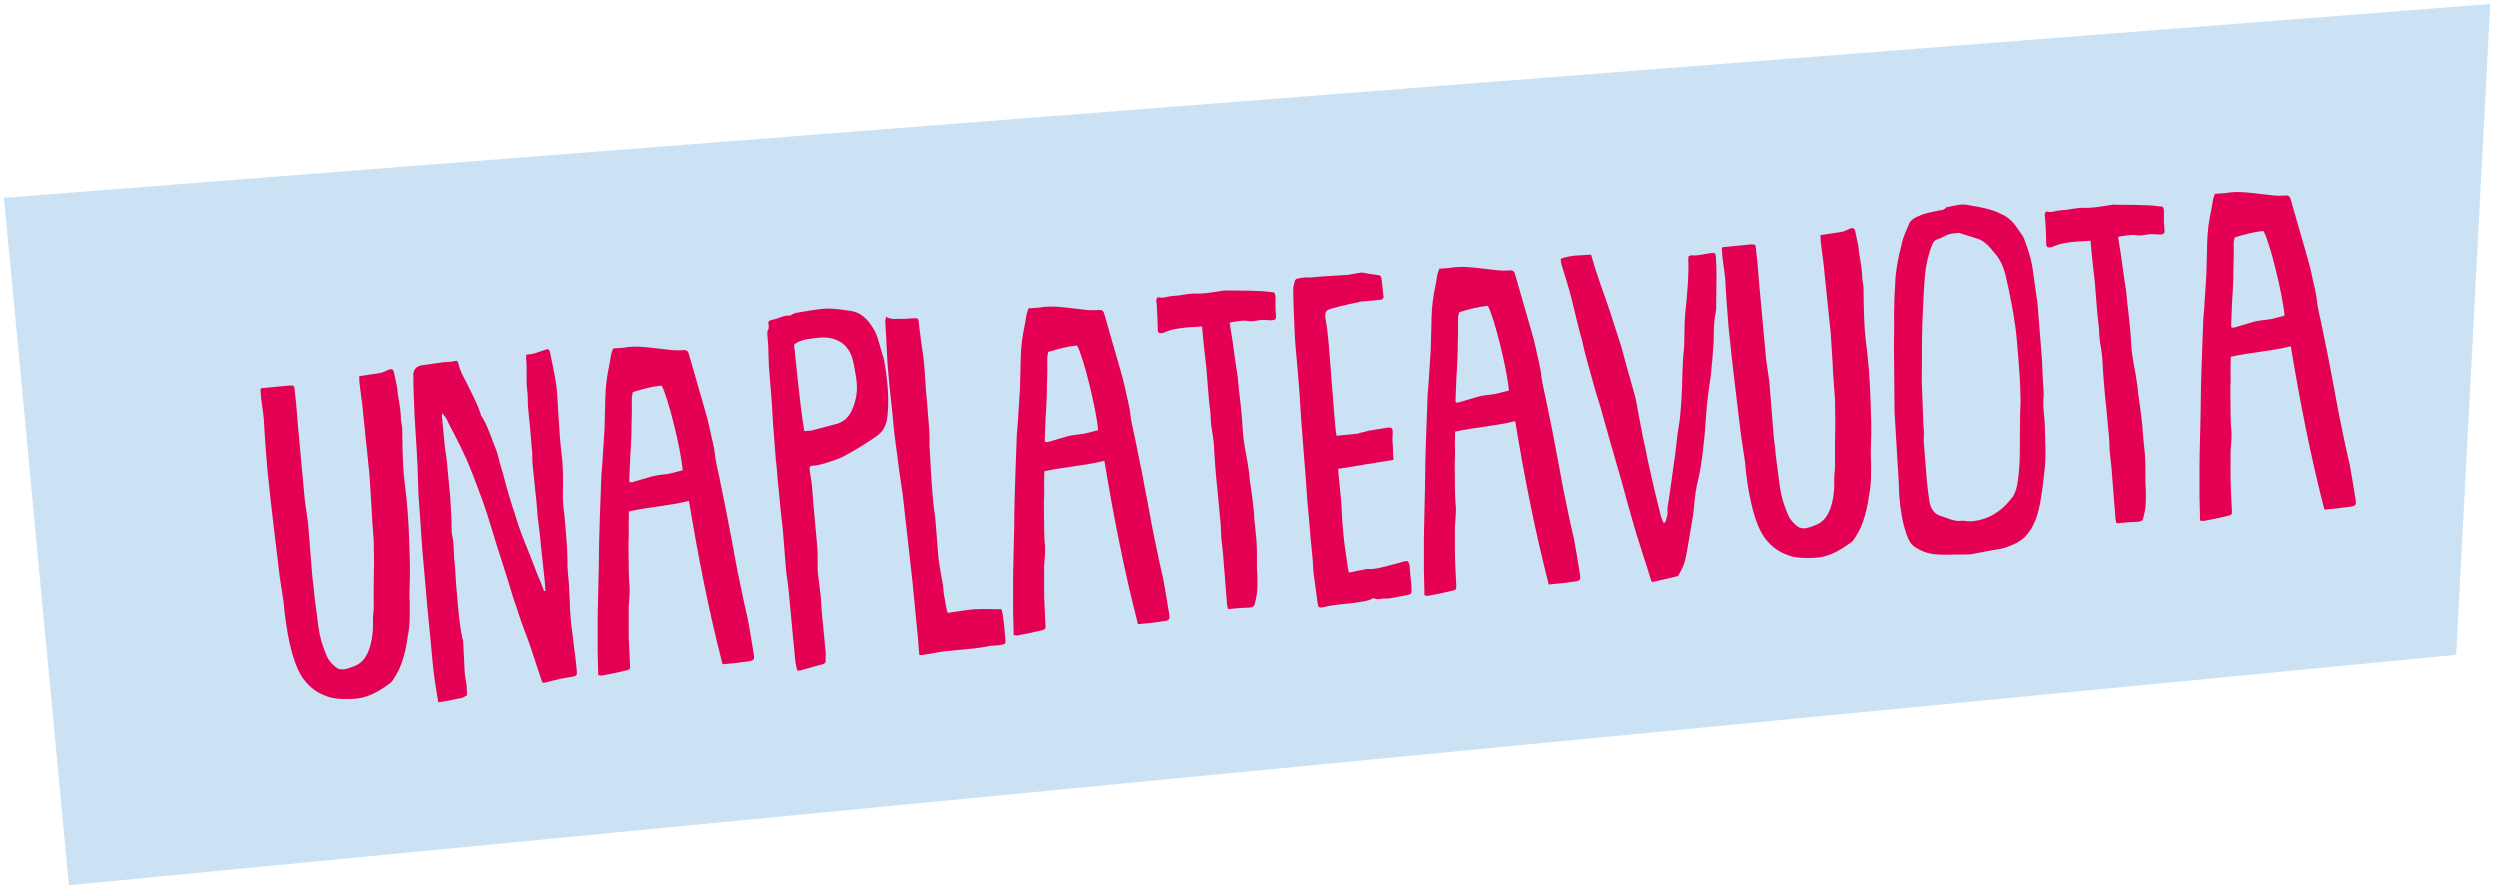
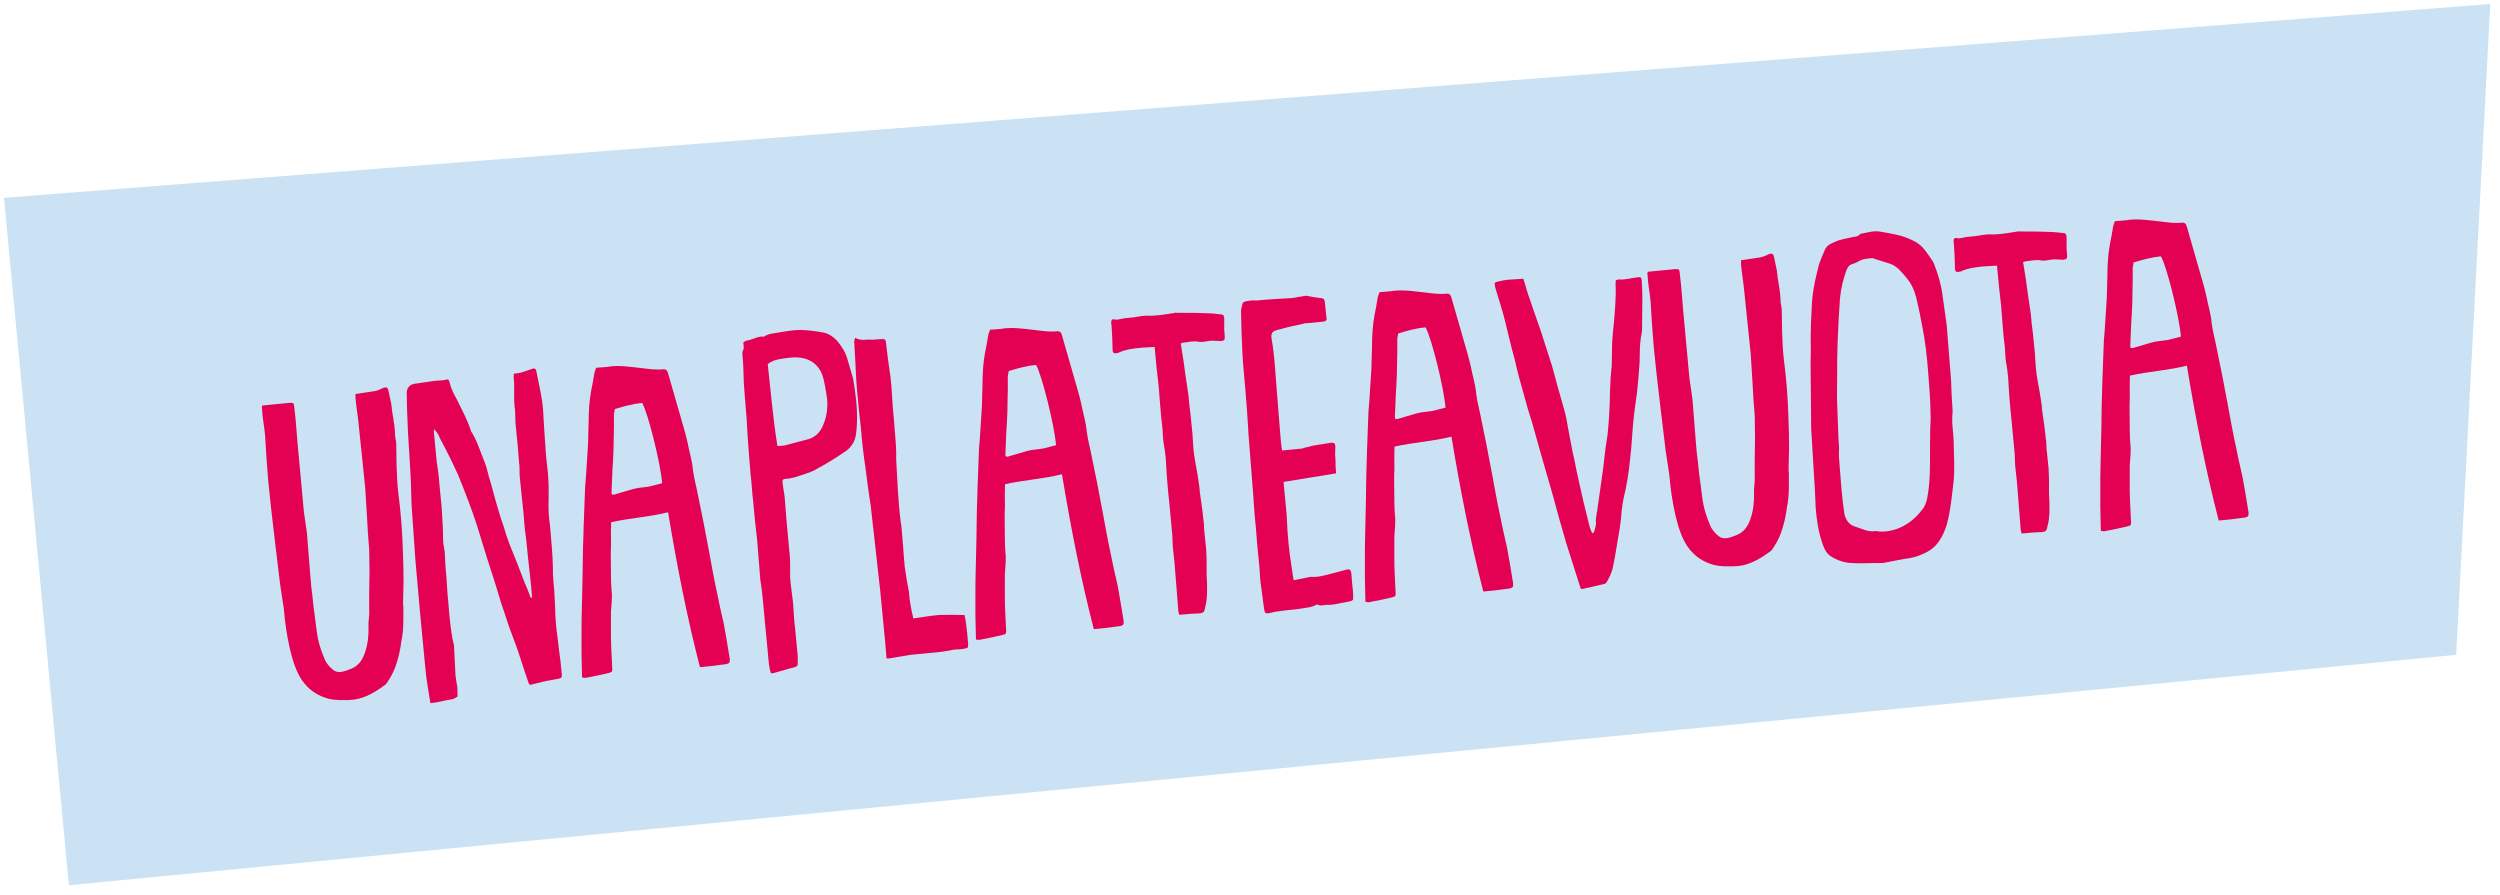
<svg xmlns="http://www.w3.org/2000/svg" width="100%" height="100%" viewBox="0 0 313 112" version="1.1" xml:space="preserve" style="fill-rule:evenodd;clip-rule:evenodd;stroke-linejoin:round;stroke-miterlimit:2;">
  <g transform="matrix(0.545826,-0.0526866,0.0346624,0.436617,-100.028,-16.883)">
    <path d="M746.223,129.86L176.763,116.723L179.113,314.124L726.7,314.124L746.223,129.86Z" style="fill:rgb(203,226,244);" />
  </g>
-   <g transform="matrix(1.60726,-0.155143,0.140698,1.77227,53.0119,87.9695)">
+   <g transform="matrix(1.5239,-0.147097,0.133401,1.68036,52.124,88.0826)">
    <g transform="matrix(37.079,0,0,37.079,0,0)">
      <path d="M0.273,-0.189L0.27,-0.189C0.27,-0.19 0.269,-0.191 0.269,-0.192C0.266,-0.202 0.263,-0.211 0.259,-0.221C0.251,-0.247 0.242,-0.273 0.233,-0.299C0.229,-0.312 0.225,-0.326 0.222,-0.34C0.217,-0.356 0.214,-0.372 0.21,-0.388C0.208,-0.399 0.205,-0.411 0.203,-0.422C0.2,-0.433 0.198,-0.444 0.196,-0.455C0.194,-0.464 0.191,-0.472 0.188,-0.481C0.183,-0.497 0.178,-0.514 0.17,-0.529C0.168,-0.531 0.167,-0.534 0.167,-0.536C0.161,-0.558 0.151,-0.578 0.142,-0.599C0.136,-0.611 0.131,-0.622 0.129,-0.635C0.128,-0.64 0.126,-0.641 0.122,-0.64C0.114,-0.639 0.106,-0.64 0.099,-0.64C0.083,-0.639 0.067,-0.639 0.051,-0.638C0.04,-0.637 0.033,-0.63 0.033,-0.619C0.031,-0.594 0.03,-0.568 0.029,-0.543C0.028,-0.499 0.028,-0.455 0.025,-0.412C0.024,-0.4 0.024,-0.389 0.024,-0.377C0.024,-0.347 0.023,-0.318 0.023,-0.288C0.023,-0.253 0.024,-0.218 0.024,-0.183C0.025,-0.145 0.025,-0.108 0.026,-0.07C0.026,-0.047 0.029,-0.023 0.031,0.002C0.048,0.002 0.065,-0.001 0.082,-0.002C0.086,-0.003 0.089,-0.005 0.092,-0.006C0.092,-0.013 0.093,-0.019 0.093,-0.024C0.093,-0.028 0.092,-0.032 0.092,-0.035C0.092,-0.039 0.091,-0.044 0.091,-0.048C0.092,-0.068 0.092,-0.089 0.093,-0.109C0.093,-0.11 0.093,-0.112 0.092,-0.114C0.088,-0.141 0.088,-0.168 0.088,-0.195C0.087,-0.218 0.089,-0.241 0.088,-0.264C0.088,-0.279 0.09,-0.293 0.088,-0.308C0.086,-0.32 0.089,-0.333 0.089,-0.346C0.089,-0.359 0.09,-0.371 0.09,-0.384C0.09,-0.401 0.089,-0.418 0.089,-0.435L0.089,-0.446C0.089,-0.456 0.088,-0.467 0.087,-0.478C0.087,-0.498 0.086,-0.519 0.086,-0.539C0.086,-0.541 0.087,-0.542 0.087,-0.544C0.092,-0.538 0.096,-0.532 0.098,-0.525C0.105,-0.51 0.112,-0.495 0.119,-0.479C0.123,-0.469 0.127,-0.46 0.131,-0.45C0.138,-0.431 0.144,-0.412 0.15,-0.393C0.155,-0.377 0.16,-0.361 0.164,-0.345C0.17,-0.322 0.175,-0.299 0.181,-0.276C0.189,-0.245 0.197,-0.215 0.204,-0.184C0.211,-0.161 0.216,-0.137 0.224,-0.114C0.234,-0.084 0.241,-0.052 0.25,-0.021C0.252,-0.015 0.252,-0.015 0.259,-0.016C0.269,-0.017 0.279,-0.019 0.289,-0.02C0.298,-0.021 0.308,-0.021 0.317,-0.022C0.324,-0.023 0.325,-0.024 0.325,-0.031C0.325,-0.048 0.324,-0.065 0.323,-0.082C0.323,-0.09 0.322,-0.098 0.322,-0.106C0.321,-0.116 0.321,-0.126 0.321,-0.136C0.321,-0.145 0.321,-0.155 0.322,-0.165C0.322,-0.176 0.323,-0.187 0.323,-0.197C0.323,-0.213 0.322,-0.229 0.324,-0.244C0.326,-0.273 0.325,-0.301 0.325,-0.33C0.324,-0.342 0.324,-0.355 0.325,-0.367C0.328,-0.395 0.331,-0.421 0.329,-0.449C0.328,-0.471 0.329,-0.494 0.329,-0.516C0.329,-0.532 0.33,-0.547 0.33,-0.562C0.33,-0.588 0.325,-0.614 0.322,-0.639C0.322,-0.644 0.318,-0.647 0.313,-0.645C0.307,-0.644 0.3,-0.642 0.294,-0.641C0.287,-0.639 0.279,-0.639 0.272,-0.639C0.272,-0.636 0.271,-0.634 0.271,-0.632C0.272,-0.612 0.267,-0.592 0.268,-0.572C0.269,-0.561 0.267,-0.55 0.267,-0.539C0.268,-0.513 0.268,-0.487 0.268,-0.461C0.269,-0.452 0.267,-0.442 0.267,-0.432C0.267,-0.419 0.268,-0.405 0.268,-0.391C0.269,-0.37 0.269,-0.35 0.269,-0.329C0.27,-0.31 0.271,-0.292 0.271,-0.273C0.272,-0.252 0.272,-0.232 0.273,-0.211L0.273,-0.189Z" style="fill:rgb(228,1,83);fill-rule:nonzero;" />
    </g>
    <g transform="matrix(37.079,0,0,37.079,13.0889,0)">
      <path d="M0.234,-0.333C0.244,-0.226 0.257,-0.122 0.277,-0.018L0.305,-0.018C0.315,-0.018 0.326,-0.019 0.336,-0.019C0.343,-0.02 0.344,-0.022 0.344,-0.029C0.343,-0.043 0.341,-0.058 0.34,-0.072C0.339,-0.081 0.338,-0.091 0.337,-0.1C0.333,-0.123 0.33,-0.145 0.327,-0.167C0.323,-0.194 0.32,-0.222 0.317,-0.249C0.315,-0.268 0.312,-0.287 0.31,-0.307C0.308,-0.324 0.305,-0.342 0.303,-0.359C0.301,-0.377 0.297,-0.395 0.296,-0.412C0.296,-0.432 0.291,-0.45 0.289,-0.468C0.286,-0.488 0.281,-0.507 0.277,-0.526C0.271,-0.554 0.264,-0.583 0.258,-0.611C0.257,-0.616 0.255,-0.618 0.25,-0.619C0.24,-0.619 0.229,-0.62 0.219,-0.622C0.207,-0.624 0.195,-0.627 0.183,-0.629C0.167,-0.632 0.151,-0.635 0.134,-0.635C0.123,-0.634 0.113,-0.635 0.101,-0.635C0.1,-0.632 0.097,-0.628 0.096,-0.624C0.093,-0.613 0.09,-0.602 0.086,-0.59C0.08,-0.57 0.077,-0.549 0.075,-0.528C0.073,-0.514 0.072,-0.5 0.07,-0.485C0.067,-0.464 0.063,-0.443 0.06,-0.422C0.059,-0.414 0.057,-0.407 0.056,-0.4C0.053,-0.374 0.049,-0.348 0.046,-0.322C0.042,-0.29 0.038,-0.257 0.035,-0.224C0.032,-0.198 0.029,-0.171 0.026,-0.144C0.025,-0.138 0.025,-0.131 0.024,-0.125C0.022,-0.106 0.021,-0.087 0.019,-0.068C0.018,-0.052 0.017,-0.036 0.016,-0.02C0.02,-0.019 0.024,-0.018 0.027,-0.019C0.043,-0.02 0.059,-0.022 0.076,-0.024C0.083,-0.025 0.084,-0.026 0.084,-0.034C0.085,-0.056 0.085,-0.078 0.087,-0.1C0.088,-0.115 0.09,-0.13 0.091,-0.145C0.093,-0.159 0.097,-0.174 0.096,-0.189C0.096,-0.206 0.098,-0.223 0.099,-0.239C0.1,-0.253 0.101,-0.267 0.103,-0.28C0.104,-0.294 0.105,-0.309 0.107,-0.324C0.149,-0.329 0.191,-0.327 0.234,-0.333ZM0.135,-0.549C0.156,-0.553 0.176,-0.556 0.196,-0.556C0.207,-0.536 0.226,-0.432 0.226,-0.392C0.217,-0.391 0.207,-0.389 0.198,-0.388C0.186,-0.387 0.173,-0.388 0.161,-0.386C0.148,-0.384 0.134,-0.381 0.121,-0.379C0.119,-0.378 0.117,-0.379 0.114,-0.379C0.113,-0.38 0.113,-0.382 0.113,-0.383C0.115,-0.398 0.117,-0.413 0.119,-0.428C0.12,-0.435 0.121,-0.441 0.122,-0.447C0.124,-0.461 0.126,-0.475 0.127,-0.488C0.129,-0.505 0.131,-0.522 0.132,-0.539C0.133,-0.542 0.134,-0.546 0.135,-0.549Z" style="fill:rgb(228,1,83);fill-rule:nonzero;" />
    </g>
    <g transform="matrix(37.079,4.44089e-16,-4.44089e-16,37.079,-11.523,-1.42109e-14)">
      <path d="M0.231,-0.629C0.229,-0.612 0.233,-0.588 0.233,-0.556C0.234,-0.518 0.235,-0.479 0.236,-0.441C0.236,-0.422 0.235,-0.403 0.235,-0.385C0.234,-0.362 0.234,-0.339 0.234,-0.316C0.233,-0.302 0.232,-0.288 0.231,-0.274C0.228,-0.246 0.225,-0.218 0.223,-0.189C0.222,-0.18 0.219,-0.171 0.219,-0.162C0.218,-0.144 0.214,-0.126 0.206,-0.11C0.199,-0.096 0.189,-0.086 0.174,-0.082C0.17,-0.081 0.166,-0.08 0.162,-0.079C0.152,-0.077 0.142,-0.076 0.134,-0.083C0.127,-0.089 0.12,-0.097 0.117,-0.106C0.112,-0.12 0.108,-0.133 0.106,-0.147C0.104,-0.161 0.104,-0.175 0.103,-0.189C0.102,-0.205 0.101,-0.221 0.101,-0.237C0.1,-0.249 0.1,-0.262 0.1,-0.275L0.1,-0.361C0.099,-0.375 0.098,-0.39 0.097,-0.404C0.097,-0.428 0.096,-0.452 0.096,-0.476C0.096,-0.499 0.095,-0.523 0.095,-0.546L0.095,-0.566C0.095,-0.583 0.095,-0.599 0.094,-0.616C0.094,-0.623 0.093,-0.623 0.086,-0.624L0.026,-0.624C0.022,-0.624 0.023,-0.62 0.023,-0.616C0.022,-0.601 0.025,-0.581 0.025,-0.564C0.024,-0.534 0.024,-0.503 0.024,-0.472C0.025,-0.433 0.026,-0.395 0.028,-0.356C0.029,-0.326 0.031,-0.295 0.032,-0.265C0.033,-0.248 0.035,-0.231 0.036,-0.214C0.036,-0.187 0.038,-0.161 0.042,-0.135C0.046,-0.112 0.051,-0.089 0.063,-0.069C0.077,-0.047 0.096,-0.034 0.12,-0.026C0.134,-0.022 0.148,-0.021 0.163,-0.02C0.192,-0.018 0.217,-0.028 0.241,-0.041C0.244,-0.042 0.246,-0.044 0.248,-0.045C0.257,-0.055 0.265,-0.065 0.271,-0.077C0.279,-0.093 0.285,-0.11 0.289,-0.128C0.296,-0.149 0.297,-0.171 0.299,-0.194C0.299,-0.199 0.299,-0.205 0.3,-0.211C0.301,-0.223 0.303,-0.234 0.304,-0.246C0.306,-0.267 0.307,-0.289 0.308,-0.31C0.31,-0.347 0.31,-0.384 0.308,-0.421C0.307,-0.441 0.308,-0.46 0.309,-0.48C0.31,-0.494 0.311,-0.509 0.312,-0.523C0.312,-0.53 0.31,-0.537 0.311,-0.544C0.312,-0.564 0.308,-0.583 0.308,-0.602C0.307,-0.611 0.305,-0.621 0.304,-0.63C0.303,-0.636 0.3,-0.637 0.294,-0.636C0.287,-0.634 0.28,-0.631 0.273,-0.631C0.26,-0.63 0.247,-0.63 0.231,-0.629Z" style="fill:rgb(228,1,83);fill-rule:nonzero;" />
    </g>
  </g>
-   <g transform="matrix(1.60726,-0.155143,0.140698,1.77227,112.77,82.2012)">
+   <g transform="matrix(1.5239,-0.147097,0.133401,1.68036,108.783,82.6136)">
    <g transform="matrix(37.079,0,0,37.079,0,0)">
      <path d="M0.026,-0.645C0.025,-0.642 0.024,-0.639 0.023,-0.637C0.023,-0.635 0.024,-0.632 0.023,-0.63C0.023,-0.603 0.021,-0.575 0.021,-0.547C0.021,-0.519 0.022,-0.49 0.023,-0.461C0.023,-0.435 0.024,-0.41 0.026,-0.384C0.027,-0.358 0.029,-0.332 0.031,-0.306C0.032,-0.278 0.033,-0.25 0.034,-0.222C0.035,-0.193 0.036,-0.165 0.037,-0.136C0.038,-0.101 0.038,-0.066 0.039,-0.031L0.039,-0C0.041,0.001 0.043,0.001 0.045,0.001C0.061,-0 0.076,-0.001 0.092,-0.002L0.154,-0.002C0.166,-0.002 0.177,-0.003 0.189,-0.004C0.197,-0.004 0.204,-0.003 0.212,-0.004C0.219,-0.004 0.221,-0.005 0.221,-0.012C0.221,-0.026 0.221,-0.04 0.22,-0.054C0.22,-0.06 0.219,-0.065 0.218,-0.071C0.199,-0.073 0.18,-0.075 0.162,-0.076C0.143,-0.076 0.124,-0.075 0.105,-0.074C0.103,-0.084 0.102,-0.094 0.101,-0.104C0.1,-0.111 0.1,-0.119 0.1,-0.127C0.098,-0.145 0.096,-0.162 0.095,-0.18L0.095,-0.244C0.095,-0.253 0.095,-0.262 0.094,-0.27C0.092,-0.312 0.094,-0.353 0.095,-0.394C0.096,-0.404 0.097,-0.414 0.097,-0.424L0.097,-0.477C0.096,-0.505 0.098,-0.532 0.097,-0.559C0.095,-0.582 0.094,-0.605 0.093,-0.627C0.093,-0.635 0.092,-0.637 0.085,-0.637C0.077,-0.638 0.069,-0.637 0.061,-0.638C0.05,-0.64 0.038,-0.637 0.026,-0.645Z" style="fill:rgb(228,1,83);fill-rule:nonzero;" />
    </g>
    <g transform="matrix(37.079,0,0,37.079,8.26862,0)">
      <path d="M0.234,-0.333C0.244,-0.226 0.257,-0.122 0.277,-0.018L0.305,-0.018C0.315,-0.018 0.326,-0.019 0.336,-0.019C0.343,-0.02 0.344,-0.022 0.344,-0.029C0.343,-0.043 0.341,-0.058 0.34,-0.072C0.339,-0.081 0.338,-0.091 0.337,-0.1C0.333,-0.123 0.33,-0.145 0.327,-0.167C0.323,-0.194 0.32,-0.222 0.317,-0.249C0.315,-0.268 0.312,-0.287 0.31,-0.307C0.308,-0.324 0.305,-0.342 0.303,-0.359C0.301,-0.377 0.297,-0.395 0.296,-0.412C0.296,-0.432 0.291,-0.45 0.289,-0.468C0.286,-0.488 0.281,-0.507 0.277,-0.526C0.271,-0.554 0.264,-0.583 0.258,-0.611C0.257,-0.616 0.255,-0.618 0.25,-0.619C0.24,-0.619 0.229,-0.62 0.219,-0.622C0.207,-0.624 0.195,-0.627 0.183,-0.629C0.167,-0.632 0.151,-0.635 0.134,-0.635C0.123,-0.634 0.113,-0.635 0.101,-0.635C0.1,-0.632 0.097,-0.628 0.096,-0.624C0.093,-0.613 0.09,-0.602 0.086,-0.59C0.08,-0.57 0.077,-0.549 0.075,-0.528C0.073,-0.514 0.072,-0.5 0.07,-0.485C0.067,-0.464 0.063,-0.443 0.06,-0.422C0.059,-0.414 0.057,-0.407 0.056,-0.4C0.053,-0.374 0.049,-0.348 0.046,-0.322C0.042,-0.29 0.038,-0.257 0.035,-0.224C0.032,-0.198 0.029,-0.171 0.026,-0.144C0.025,-0.138 0.025,-0.131 0.024,-0.125C0.022,-0.106 0.021,-0.087 0.019,-0.068C0.018,-0.052 0.017,-0.036 0.016,-0.02C0.02,-0.019 0.024,-0.018 0.027,-0.019C0.043,-0.02 0.059,-0.022 0.076,-0.024C0.083,-0.025 0.084,-0.026 0.084,-0.034C0.085,-0.056 0.085,-0.078 0.087,-0.1C0.088,-0.115 0.09,-0.13 0.091,-0.145C0.093,-0.159 0.097,-0.174 0.096,-0.189C0.096,-0.206 0.098,-0.223 0.099,-0.239C0.1,-0.253 0.101,-0.267 0.103,-0.28C0.104,-0.294 0.105,-0.309 0.107,-0.324C0.149,-0.329 0.191,-0.327 0.234,-0.333ZM0.135,-0.549C0.156,-0.553 0.176,-0.556 0.196,-0.556C0.207,-0.536 0.226,-0.432 0.226,-0.392C0.217,-0.391 0.207,-0.389 0.198,-0.388C0.186,-0.387 0.173,-0.388 0.161,-0.386C0.148,-0.384 0.134,-0.381 0.121,-0.379C0.119,-0.378 0.117,-0.379 0.114,-0.379C0.113,-0.38 0.113,-0.382 0.113,-0.383C0.115,-0.398 0.117,-0.413 0.119,-0.428C0.12,-0.435 0.121,-0.441 0.122,-0.447C0.124,-0.461 0.126,-0.475 0.127,-0.488C0.129,-0.505 0.131,-0.522 0.132,-0.539C0.133,-0.542 0.134,-0.546 0.135,-0.549Z" style="fill:rgb(228,1,83);fill-rule:nonzero;" />
    </g>
    <g transform="matrix(37.079,0,0,37.079,21.58,0)">
      <path d="M0.101,-0.569C0.101,-0.541 0.102,-0.515 0.103,-0.489L0.103,-0.45C0.103,-0.435 0.103,-0.42 0.104,-0.404C0.104,-0.395 0.103,-0.385 0.104,-0.375C0.105,-0.365 0.106,-0.355 0.106,-0.344C0.105,-0.315 0.105,-0.285 0.106,-0.255C0.106,-0.233 0.107,-0.212 0.107,-0.19C0.107,-0.183 0.106,-0.175 0.106,-0.168C0.106,-0.157 0.107,-0.147 0.107,-0.136L0.107,-0.038C0.107,-0.036 0.108,-0.033 0.108,-0.031C0.109,-0.03 0.11,-0.03 0.111,-0.03C0.125,-0.03 0.138,-0.03 0.152,-0.029C0.163,-0.029 0.164,-0.031 0.167,-0.041C0.173,-0.056 0.174,-0.073 0.175,-0.089C0.175,-0.1 0.176,-0.111 0.177,-0.121C0.178,-0.133 0.179,-0.144 0.179,-0.155C0.179,-0.168 0.178,-0.181 0.178,-0.195C0.178,-0.201 0.179,-0.209 0.178,-0.215C0.178,-0.234 0.176,-0.253 0.175,-0.271C0.175,-0.279 0.175,-0.286 0.174,-0.294C0.173,-0.311 0.17,-0.329 0.169,-0.346C0.168,-0.36 0.169,-0.375 0.169,-0.389C0.169,-0.402 0.168,-0.416 0.168,-0.429C0.167,-0.441 0.167,-0.453 0.167,-0.465C0.166,-0.478 0.165,-0.492 0.164,-0.505C0.163,-0.527 0.161,-0.549 0.159,-0.571C0.161,-0.571 0.162,-0.572 0.164,-0.572C0.175,-0.572 0.188,-0.574 0.198,-0.571C0.21,-0.568 0.221,-0.572 0.232,-0.57C0.237,-0.569 0.242,-0.569 0.247,-0.568C0.255,-0.568 0.257,-0.569 0.257,-0.577L0.257,-0.59C0.258,-0.598 0.258,-0.605 0.259,-0.612C0.259,-0.617 0.258,-0.621 0.253,-0.621C0.243,-0.623 0.233,-0.625 0.223,-0.626C0.214,-0.627 0.206,-0.628 0.197,-0.629C0.183,-0.63 0.168,-0.632 0.154,-0.633C0.153,-0.634 0.152,-0.633 0.151,-0.633C0.13,-0.632 0.109,-0.63 0.088,-0.633L0.076,-0.633C0.07,-0.633 0.064,-0.632 0.059,-0.632L0.041,-0.632C0.032,-0.632 0.024,-0.629 0.016,-0.632C0.012,-0.633 0.01,-0.63 0.01,-0.627C0.009,-0.625 0.01,-0.623 0.01,-0.621C0.01,-0.604 0.009,-0.587 0.008,-0.57C0.008,-0.566 0.01,-0.564 0.013,-0.564L0.019,-0.564C0.037,-0.57 0.055,-0.57 0.073,-0.57C0.081,-0.57 0.09,-0.569 0.101,-0.569Z" style="fill:rgb(228,1,83);fill-rule:nonzero;" />
    </g>
    <g transform="matrix(37.079,0,0,37.079,31.4801,0)">
      <path d="M0.099,-0.077C0.099,-0.082 0.098,-0.084 0.098,-0.087C0.097,-0.101 0.096,-0.114 0.095,-0.128C0.094,-0.144 0.094,-0.159 0.094,-0.175C0.094,-0.187 0.095,-0.199 0.095,-0.21C0.095,-0.229 0.094,-0.248 0.094,-0.266L0.094,-0.275C0.134,-0.277 0.172,-0.28 0.211,-0.282L0.211,-0.295C0.212,-0.303 0.212,-0.312 0.212,-0.32C0.213,-0.325 0.213,-0.33 0.214,-0.336C0.214,-0.342 0.212,-0.344 0.205,-0.344C0.194,-0.343 0.182,-0.343 0.171,-0.342C0.165,-0.342 0.16,-0.341 0.154,-0.34C0.15,-0.34 0.145,-0.339 0.141,-0.338L0.096,-0.338C0.095,-0.351 0.095,-0.362 0.095,-0.374L0.095,-0.466C0.095,-0.497 0.096,-0.528 0.093,-0.558C0.091,-0.575 0.094,-0.578 0.112,-0.58C0.13,-0.583 0.149,-0.585 0.168,-0.587C0.17,-0.588 0.171,-0.587 0.173,-0.587L0.21,-0.587C0.215,-0.587 0.218,-0.59 0.217,-0.594C0.217,-0.605 0.216,-0.615 0.216,-0.626C0.216,-0.631 0.214,-0.633 0.21,-0.634C0.199,-0.636 0.187,-0.639 0.176,-0.642C0.171,-0.642 0.165,-0.641 0.16,-0.641C0.155,-0.641 0.151,-0.64 0.146,-0.64C0.119,-0.641 0.093,-0.642 0.066,-0.642C0.063,-0.642 0.061,-0.643 0.058,-0.643C0.052,-0.643 0.046,-0.643 0.04,-0.642C0.038,-0.642 0.036,-0.64 0.035,-0.639C0.033,-0.633 0.03,-0.627 0.03,-0.621C0.028,-0.595 0.027,-0.568 0.026,-0.542C0.025,-0.518 0.026,-0.493 0.026,-0.469L0.026,-0.424C0.025,-0.39 0.025,-0.356 0.025,-0.323L0.025,-0.262C0.025,-0.238 0.024,-0.215 0.025,-0.191C0.025,-0.163 0.025,-0.135 0.026,-0.107C0.026,-0.096 0.025,-0.085 0.026,-0.075C0.027,-0.058 0.028,-0.042 0.029,-0.025C0.03,-0.017 0.03,-0.016 0.039,-0.016C0.046,-0.017 0.054,-0.018 0.062,-0.018C0.078,-0.019 0.093,-0.018 0.109,-0.019C0.121,-0.02 0.134,-0.019 0.145,-0.024L0.147,-0.024C0.155,-0.019 0.164,-0.023 0.172,-0.021L0.183,-0.021C0.194,-0.022 0.206,-0.023 0.218,-0.024C0.226,-0.025 0.227,-0.026 0.227,-0.034C0.228,-0.043 0.227,-0.052 0.227,-0.06L0.227,-0.08C0.226,-0.087 0.224,-0.089 0.217,-0.088C0.208,-0.087 0.2,-0.085 0.191,-0.084C0.174,-0.082 0.158,-0.078 0.141,-0.08C0.138,-0.081 0.135,-0.08 0.131,-0.08C0.121,-0.079 0.111,-0.078 0.099,-0.077Z" style="fill:rgb(228,1,83);fill-rule:nonzero;" />
    </g>
    <g transform="matrix(37.079,0,0,37.079,40.2678,0)">
      <path d="M0.234,-0.333C0.244,-0.226 0.257,-0.122 0.277,-0.018L0.305,-0.018C0.315,-0.018 0.326,-0.019 0.336,-0.019C0.343,-0.02 0.344,-0.022 0.344,-0.029C0.343,-0.043 0.341,-0.058 0.34,-0.072C0.339,-0.081 0.338,-0.091 0.337,-0.1C0.333,-0.123 0.33,-0.145 0.327,-0.167C0.323,-0.194 0.32,-0.222 0.317,-0.249C0.315,-0.268 0.312,-0.287 0.31,-0.307C0.308,-0.324 0.305,-0.342 0.303,-0.359C0.301,-0.377 0.297,-0.395 0.296,-0.412C0.296,-0.432 0.291,-0.45 0.289,-0.468C0.286,-0.488 0.281,-0.507 0.277,-0.526C0.271,-0.554 0.264,-0.583 0.258,-0.611C0.257,-0.616 0.255,-0.618 0.25,-0.619C0.24,-0.619 0.229,-0.62 0.219,-0.622C0.207,-0.624 0.195,-0.627 0.183,-0.629C0.167,-0.632 0.151,-0.635 0.134,-0.635C0.123,-0.634 0.113,-0.635 0.101,-0.635C0.1,-0.632 0.097,-0.628 0.096,-0.624C0.093,-0.613 0.09,-0.602 0.086,-0.59C0.08,-0.57 0.077,-0.549 0.075,-0.528C0.073,-0.514 0.072,-0.5 0.07,-0.485C0.067,-0.464 0.063,-0.443 0.06,-0.422C0.059,-0.414 0.057,-0.407 0.056,-0.4C0.053,-0.374 0.049,-0.348 0.046,-0.322C0.042,-0.29 0.038,-0.257 0.035,-0.224C0.032,-0.198 0.029,-0.171 0.026,-0.144C0.025,-0.138 0.025,-0.131 0.024,-0.125C0.022,-0.106 0.021,-0.087 0.019,-0.068C0.018,-0.052 0.017,-0.036 0.016,-0.02C0.02,-0.019 0.024,-0.018 0.027,-0.019C0.043,-0.02 0.059,-0.022 0.076,-0.024C0.083,-0.025 0.084,-0.026 0.084,-0.034C0.085,-0.056 0.085,-0.078 0.087,-0.1C0.088,-0.115 0.09,-0.13 0.091,-0.145C0.093,-0.159 0.097,-0.174 0.096,-0.189C0.096,-0.206 0.098,-0.223 0.099,-0.239C0.1,-0.253 0.101,-0.267 0.103,-0.28C0.104,-0.294 0.105,-0.309 0.107,-0.324C0.149,-0.329 0.191,-0.327 0.234,-0.333ZM0.135,-0.549C0.156,-0.553 0.176,-0.556 0.196,-0.556C0.207,-0.536 0.226,-0.432 0.226,-0.392C0.217,-0.391 0.207,-0.389 0.198,-0.388C0.186,-0.387 0.173,-0.388 0.161,-0.386C0.148,-0.384 0.134,-0.381 0.121,-0.379C0.119,-0.378 0.117,-0.379 0.114,-0.379C0.113,-0.38 0.113,-0.382 0.113,-0.383C0.115,-0.398 0.117,-0.413 0.119,-0.428C0.12,-0.435 0.121,-0.441 0.122,-0.447C0.124,-0.461 0.126,-0.475 0.127,-0.488C0.129,-0.505 0.131,-0.522 0.132,-0.539C0.133,-0.542 0.134,-0.546 0.135,-0.549Z" style="fill:rgb(228,1,83);fill-rule:nonzero;" />
    </g>
    <g transform="matrix(37.079,1.33227e-15,-4.44089e-16,37.079,-9.298,2.13163e-14)">
      <path d="M0.03,-0.657C0.03,-0.651 0.031,-0.646 0.029,-0.643C0.026,-0.639 0.026,-0.636 0.026,-0.632L0.026,-0.613C0.025,-0.6 0.025,-0.587 0.024,-0.574L0.024,-0.502C0.023,-0.478 0.023,-0.454 0.023,-0.43L0.023,-0.394C0.024,-0.376 0.023,-0.358 0.024,-0.339C0.024,-0.313 0.025,-0.286 0.026,-0.26L0.026,-0.181C0.027,-0.169 0.028,-0.156 0.028,-0.144C0.029,-0.104 0.029,-0.065 0.03,-0.026C0.03,-0.015 0.03,-0.004 0.033,0.008L0.039,0.008C0.051,0.006 0.063,0.004 0.075,0.002C0.098,-0.001 0.092,-0 0.095,-0.019L0.095,-0.021C0.095,-0.04 0.094,-0.059 0.094,-0.078C0.093,-0.095 0.094,-0.112 0.094,-0.129C0.093,-0.143 0.093,-0.157 0.092,-0.171L0.092,-0.18C0.093,-0.194 0.095,-0.208 0.095,-0.222C0.095,-0.246 0.094,-0.27 0.094,-0.295L0.094,-0.339C0.094,-0.349 0.092,-0.36 0.092,-0.37C0.091,-0.374 0.093,-0.377 0.098,-0.377C0.113,-0.376 0.128,-0.38 0.143,-0.383C0.152,-0.385 0.162,-0.387 0.17,-0.391C0.191,-0.399 0.211,-0.408 0.231,-0.418C0.247,-0.425 0.258,-0.436 0.262,-0.453C0.269,-0.483 0.269,-0.513 0.267,-0.543C0.266,-0.551 0.266,-0.558 0.265,-0.565C0.262,-0.578 0.259,-0.591 0.256,-0.604C0.253,-0.618 0.246,-0.63 0.237,-0.642C0.229,-0.651 0.219,-0.659 0.206,-0.662C0.19,-0.666 0.175,-0.669 0.159,-0.671C0.136,-0.673 0.113,-0.67 0.091,-0.669C0.087,-0.669 0.083,-0.667 0.079,-0.666C0.078,-0.665 0.076,-0.664 0.075,-0.665C0.062,-0.667 0.049,-0.66 0.036,-0.66C0.034,-0.659 0.031,-0.658 0.03,-0.657ZM0.087,-0.444C0.082,-0.5 0.082,-0.554 0.08,-0.609C0.089,-0.615 0.098,-0.616 0.108,-0.617C0.126,-0.618 0.143,-0.619 0.16,-0.614C0.182,-0.607 0.196,-0.592 0.2,-0.569C0.202,-0.558 0.203,-0.546 0.204,-0.535C0.206,-0.513 0.201,-0.493 0.19,-0.475C0.183,-0.463 0.172,-0.455 0.158,-0.452C0.14,-0.449 0.123,-0.447 0.105,-0.444C0.099,-0.443 0.094,-0.444 0.087,-0.444Z" style="fill:rgb(228,1,83);fill-rule:nonzero;" />
    </g>
  </g>
-   <g transform="matrix(1.60726,-0.155143,0.140698,1.77227,217.447,72.0971)">
+   <g transform="matrix(1.5239,-0.147097,0.133401,1.68036,208.032,73.0334)">
    <g transform="matrix(37.079,0,0,37.079,0,0)">
      <path d="M0.231,-0.629C0.229,-0.612 0.233,-0.588 0.233,-0.556C0.234,-0.518 0.235,-0.479 0.236,-0.441C0.236,-0.422 0.235,-0.403 0.235,-0.385C0.234,-0.362 0.234,-0.339 0.234,-0.316C0.233,-0.302 0.232,-0.288 0.231,-0.274C0.228,-0.246 0.225,-0.218 0.223,-0.189C0.222,-0.18 0.219,-0.171 0.219,-0.162C0.218,-0.144 0.214,-0.126 0.206,-0.11C0.199,-0.096 0.189,-0.086 0.174,-0.082C0.17,-0.081 0.166,-0.08 0.162,-0.079C0.152,-0.077 0.142,-0.076 0.134,-0.083C0.127,-0.089 0.12,-0.097 0.117,-0.106C0.112,-0.12 0.108,-0.133 0.106,-0.147C0.104,-0.161 0.104,-0.175 0.103,-0.189C0.102,-0.205 0.101,-0.221 0.101,-0.237C0.1,-0.249 0.1,-0.262 0.1,-0.275L0.1,-0.361C0.099,-0.375 0.098,-0.39 0.097,-0.404C0.097,-0.428 0.096,-0.452 0.096,-0.476C0.096,-0.499 0.095,-0.523 0.095,-0.546L0.095,-0.566C0.095,-0.583 0.095,-0.599 0.094,-0.616C0.094,-0.623 0.093,-0.623 0.086,-0.624L0.026,-0.624C0.022,-0.624 0.023,-0.62 0.023,-0.616C0.022,-0.601 0.025,-0.581 0.025,-0.564C0.024,-0.534 0.024,-0.503 0.024,-0.472C0.025,-0.433 0.026,-0.395 0.028,-0.356C0.029,-0.326 0.031,-0.295 0.032,-0.265C0.033,-0.248 0.035,-0.231 0.036,-0.214C0.036,-0.187 0.038,-0.161 0.042,-0.135C0.046,-0.112 0.051,-0.089 0.063,-0.069C0.077,-0.047 0.096,-0.034 0.12,-0.026C0.134,-0.022 0.148,-0.021 0.163,-0.02C0.192,-0.018 0.217,-0.028 0.241,-0.041C0.244,-0.042 0.246,-0.044 0.248,-0.045C0.257,-0.055 0.265,-0.065 0.271,-0.077C0.279,-0.093 0.285,-0.11 0.289,-0.128C0.296,-0.149 0.297,-0.171 0.299,-0.194C0.299,-0.199 0.299,-0.205 0.3,-0.211C0.301,-0.223 0.303,-0.234 0.304,-0.246C0.306,-0.267 0.307,-0.289 0.308,-0.31C0.31,-0.347 0.31,-0.384 0.308,-0.421C0.307,-0.441 0.308,-0.46 0.309,-0.48C0.31,-0.494 0.311,-0.509 0.312,-0.523C0.312,-0.53 0.31,-0.537 0.311,-0.544C0.312,-0.564 0.308,-0.583 0.308,-0.602C0.307,-0.611 0.305,-0.621 0.304,-0.63C0.303,-0.636 0.3,-0.637 0.294,-0.636C0.287,-0.634 0.28,-0.631 0.273,-0.631C0.26,-0.63 0.247,-0.63 0.231,-0.629Z" style="fill:rgb(228,1,83);fill-rule:nonzero;" />
    </g>
    <g transform="matrix(37.079,0,0,37.079,12.3102,0)">
      <path d="M0.34,-0.351L0.34,-0.46C0.339,-0.48 0.337,-0.5 0.336,-0.52C0.335,-0.542 0.33,-0.563 0.323,-0.584C0.322,-0.588 0.32,-0.591 0.318,-0.594C0.314,-0.601 0.309,-0.608 0.305,-0.614C0.298,-0.624 0.289,-0.631 0.279,-0.636C0.258,-0.648 0.235,-0.653 0.211,-0.659C0.197,-0.663 0.184,-0.66 0.17,-0.659C0.168,-0.659 0.166,-0.659 0.165,-0.658C0.161,-0.654 0.156,-0.654 0.151,-0.654C0.137,-0.652 0.121,-0.652 0.107,-0.647C0.099,-0.645 0.091,-0.642 0.086,-0.635C0.079,-0.622 0.071,-0.611 0.067,-0.598C0.057,-0.572 0.049,-0.546 0.046,-0.519C0.043,-0.501 0.041,-0.483 0.039,-0.464C0.038,-0.446 0.036,-0.428 0.034,-0.41C0.033,-0.397 0.032,-0.384 0.031,-0.371C0.029,-0.341 0.026,-0.311 0.024,-0.281C0.023,-0.25 0.023,-0.219 0.022,-0.188C0.022,-0.166 0.021,-0.143 0.02,-0.121C0.02,-0.095 0.022,-0.071 0.029,-0.047C0.032,-0.037 0.035,-0.029 0.044,-0.022C0.058,-0.012 0.073,-0.006 0.089,-0.004C0.107,-0.001 0.125,-0.001 0.144,0.001C0.149,0.001 0.154,0.002 0.159,0.002C0.175,0.001 0.19,-0.001 0.206,-0.002C0.22,-0.002 0.234,-0.004 0.247,-0.008C0.257,-0.011 0.267,-0.015 0.275,-0.021C0.289,-0.032 0.299,-0.047 0.306,-0.064C0.316,-0.089 0.321,-0.116 0.327,-0.143C0.333,-0.17 0.333,-0.199 0.335,-0.227C0.336,-0.243 0.334,-0.259 0.336,-0.275C0.337,-0.279 0.337,-0.283 0.338,-0.287C0.338,-0.308 0.339,-0.329 0.34,-0.351ZM0.188,-0.608C0.192,-0.607 0.197,-0.604 0.201,-0.603C0.211,-0.599 0.217,-0.597 0.227,-0.593C0.241,-0.587 0.25,-0.575 0.259,-0.563C0.269,-0.551 0.275,-0.536 0.278,-0.52C0.281,-0.501 0.284,-0.482 0.286,-0.463C0.288,-0.448 0.289,-0.433 0.29,-0.418C0.291,-0.4 0.291,-0.382 0.291,-0.364C0.291,-0.339 0.291,-0.313 0.289,-0.287C0.289,-0.275 0.286,-0.263 0.285,-0.25C0.284,-0.24 0.283,-0.23 0.282,-0.22C0.279,-0.186 0.277,-0.152 0.267,-0.119C0.264,-0.11 0.26,-0.102 0.253,-0.096C0.236,-0.079 0.216,-0.068 0.194,-0.063C0.179,-0.06 0.164,-0.059 0.149,-0.063L0.145,-0.063C0.129,-0.063 0.117,-0.071 0.103,-0.076C0.09,-0.081 0.084,-0.091 0.082,-0.104C0.081,-0.119 0.08,-0.135 0.08,-0.151L0.08,-0.216C0.08,-0.223 0.081,-0.229 0.082,-0.236C0.082,-0.248 0.082,-0.26 0.083,-0.272C0.084,-0.293 0.085,-0.314 0.086,-0.336C0.087,-0.349 0.089,-0.363 0.09,-0.377C0.092,-0.4 0.094,-0.423 0.097,-0.446C0.101,-0.476 0.105,-0.505 0.11,-0.534C0.114,-0.554 0.121,-0.574 0.131,-0.592C0.134,-0.596 0.137,-0.599 0.143,-0.6C0.151,-0.601 0.158,-0.605 0.166,-0.607C0.172,-0.608 0.179,-0.608 0.188,-0.608Z" style="fill:rgb(228,1,83);fill-rule:nonzero;" />
    </g>
    <g transform="matrix(37.079,0,0,37.079,25.6587,0)">
      <path d="M0.101,-0.569C0.101,-0.541 0.102,-0.515 0.103,-0.489L0.103,-0.45C0.103,-0.435 0.103,-0.42 0.104,-0.404C0.104,-0.395 0.103,-0.385 0.104,-0.375C0.105,-0.365 0.106,-0.355 0.106,-0.344C0.105,-0.315 0.105,-0.285 0.106,-0.255C0.106,-0.233 0.107,-0.212 0.107,-0.19C0.107,-0.183 0.106,-0.175 0.106,-0.168C0.106,-0.157 0.107,-0.147 0.107,-0.136L0.107,-0.038C0.107,-0.036 0.108,-0.033 0.108,-0.031C0.109,-0.03 0.11,-0.03 0.111,-0.03C0.125,-0.03 0.138,-0.03 0.152,-0.029C0.163,-0.029 0.164,-0.031 0.167,-0.041C0.173,-0.056 0.174,-0.073 0.175,-0.089C0.175,-0.1 0.176,-0.111 0.177,-0.121C0.178,-0.133 0.179,-0.144 0.179,-0.155C0.179,-0.168 0.178,-0.181 0.178,-0.195C0.178,-0.201 0.179,-0.209 0.178,-0.215C0.178,-0.234 0.176,-0.253 0.175,-0.271C0.175,-0.279 0.175,-0.286 0.174,-0.294C0.173,-0.311 0.17,-0.329 0.169,-0.346C0.168,-0.36 0.169,-0.375 0.169,-0.389C0.169,-0.402 0.168,-0.416 0.168,-0.429C0.167,-0.441 0.167,-0.453 0.167,-0.465C0.166,-0.478 0.165,-0.492 0.164,-0.505C0.163,-0.527 0.161,-0.549 0.159,-0.571C0.161,-0.571 0.162,-0.572 0.164,-0.572C0.175,-0.572 0.188,-0.574 0.198,-0.571C0.21,-0.568 0.221,-0.572 0.232,-0.57C0.237,-0.569 0.242,-0.569 0.247,-0.568C0.255,-0.568 0.257,-0.569 0.257,-0.577L0.257,-0.59C0.258,-0.598 0.258,-0.605 0.259,-0.612C0.259,-0.617 0.258,-0.621 0.253,-0.621C0.243,-0.623 0.233,-0.625 0.223,-0.626C0.214,-0.627 0.206,-0.628 0.197,-0.629C0.183,-0.63 0.168,-0.632 0.154,-0.633C0.153,-0.634 0.152,-0.633 0.151,-0.633C0.13,-0.632 0.109,-0.63 0.088,-0.633L0.076,-0.633C0.07,-0.633 0.064,-0.632 0.059,-0.632L0.041,-0.632C0.032,-0.632 0.024,-0.629 0.016,-0.632C0.012,-0.633 0.01,-0.63 0.01,-0.627C0.009,-0.625 0.01,-0.623 0.01,-0.621C0.01,-0.604 0.009,-0.587 0.008,-0.57C0.008,-0.566 0.01,-0.564 0.013,-0.564L0.019,-0.564C0.037,-0.57 0.055,-0.57 0.073,-0.57C0.081,-0.57 0.09,-0.569 0.101,-0.569Z" style="fill:rgb(228,1,83);fill-rule:nonzero;" />
    </g>
    <g transform="matrix(37.079,0,0,37.079,35.5588,0)">
      <path d="M0.234,-0.333C0.244,-0.226 0.257,-0.122 0.277,-0.018L0.305,-0.018C0.315,-0.018 0.326,-0.019 0.336,-0.019C0.343,-0.02 0.344,-0.022 0.344,-0.029C0.343,-0.043 0.341,-0.058 0.34,-0.072C0.339,-0.081 0.338,-0.091 0.337,-0.1C0.333,-0.123 0.33,-0.145 0.327,-0.167C0.323,-0.194 0.32,-0.222 0.317,-0.249C0.315,-0.268 0.312,-0.287 0.31,-0.307C0.308,-0.324 0.305,-0.342 0.303,-0.359C0.301,-0.377 0.297,-0.395 0.296,-0.412C0.296,-0.432 0.291,-0.45 0.289,-0.468C0.286,-0.488 0.281,-0.507 0.277,-0.526C0.271,-0.554 0.264,-0.583 0.258,-0.611C0.257,-0.616 0.255,-0.618 0.25,-0.619C0.24,-0.619 0.229,-0.62 0.219,-0.622C0.207,-0.624 0.195,-0.627 0.183,-0.629C0.167,-0.632 0.151,-0.635 0.134,-0.635C0.123,-0.634 0.113,-0.635 0.101,-0.635C0.1,-0.632 0.097,-0.628 0.096,-0.624C0.093,-0.613 0.09,-0.602 0.086,-0.59C0.08,-0.57 0.077,-0.549 0.075,-0.528C0.073,-0.514 0.072,-0.5 0.07,-0.485C0.067,-0.464 0.063,-0.443 0.06,-0.422C0.059,-0.414 0.057,-0.407 0.056,-0.4C0.053,-0.374 0.049,-0.348 0.046,-0.322C0.042,-0.29 0.038,-0.257 0.035,-0.224C0.032,-0.198 0.029,-0.171 0.026,-0.144C0.025,-0.138 0.025,-0.131 0.024,-0.125C0.022,-0.106 0.021,-0.087 0.019,-0.068C0.018,-0.052 0.017,-0.036 0.016,-0.02C0.02,-0.019 0.024,-0.018 0.027,-0.019C0.043,-0.02 0.059,-0.022 0.076,-0.024C0.083,-0.025 0.084,-0.026 0.084,-0.034C0.085,-0.056 0.085,-0.078 0.087,-0.1C0.088,-0.115 0.09,-0.13 0.091,-0.145C0.093,-0.159 0.097,-0.174 0.096,-0.189C0.096,-0.206 0.098,-0.223 0.099,-0.239C0.1,-0.253 0.101,-0.267 0.103,-0.28C0.104,-0.294 0.105,-0.309 0.107,-0.324C0.149,-0.329 0.191,-0.327 0.234,-0.333ZM0.135,-0.549C0.156,-0.553 0.176,-0.556 0.196,-0.556C0.207,-0.536 0.226,-0.432 0.226,-0.392C0.217,-0.391 0.207,-0.389 0.198,-0.388C0.186,-0.387 0.173,-0.388 0.161,-0.386C0.148,-0.384 0.134,-0.381 0.121,-0.379C0.119,-0.378 0.117,-0.379 0.114,-0.379C0.113,-0.38 0.113,-0.382 0.113,-0.383C0.115,-0.398 0.117,-0.413 0.119,-0.428C0.12,-0.435 0.121,-0.441 0.122,-0.447C0.124,-0.461 0.126,-0.475 0.127,-0.488C0.129,-0.505 0.131,-0.522 0.132,-0.539C0.133,-0.542 0.134,-0.546 0.135,-0.549Z" style="fill:rgb(228,1,83);fill-rule:nonzero;" />
    </g>
    <g transform="matrix(37.079,4.44089e-16,-4.44089e-16,37.079,-12.042,-7.10543e-15)">
      <path d="M0.277,-0.613C0.277,-0.611 0.276,-0.609 0.276,-0.608C0.275,-0.58 0.27,-0.554 0.265,-0.527C0.262,-0.514 0.26,-0.502 0.258,-0.489C0.256,-0.474 0.255,-0.458 0.253,-0.443C0.251,-0.432 0.248,-0.42 0.247,-0.408C0.244,-0.39 0.243,-0.372 0.24,-0.354C0.238,-0.338 0.235,-0.323 0.232,-0.307C0.23,-0.298 0.227,-0.289 0.225,-0.28C0.222,-0.267 0.219,-0.253 0.216,-0.239C0.21,-0.215 0.204,-0.19 0.198,-0.166C0.196,-0.155 0.191,-0.145 0.191,-0.134C0.191,-0.127 0.187,-0.121 0.185,-0.115C0.184,-0.114 0.182,-0.114 0.181,-0.113C0.179,-0.118 0.177,-0.123 0.176,-0.129C0.173,-0.145 0.17,-0.162 0.167,-0.179C0.163,-0.206 0.158,-0.233 0.155,-0.26C0.151,-0.283 0.149,-0.306 0.146,-0.329C0.145,-0.339 0.144,-0.35 0.142,-0.36C0.138,-0.378 0.134,-0.396 0.13,-0.415C0.127,-0.428 0.125,-0.441 0.122,-0.454C0.118,-0.469 0.114,-0.485 0.11,-0.5C0.106,-0.516 0.102,-0.532 0.097,-0.548C0.093,-0.563 0.088,-0.578 0.084,-0.594C0.08,-0.606 0.078,-0.619 0.074,-0.634C0.063,-0.634 0.051,-0.635 0.039,-0.635C0.031,-0.635 0.024,-0.634 0.016,-0.633C0.01,-0.632 0.01,-0.632 0.01,-0.626C0.01,-0.624 0.011,-0.622 0.011,-0.62C0.016,-0.598 0.022,-0.577 0.026,-0.555C0.031,-0.528 0.035,-0.501 0.041,-0.474C0.045,-0.447 0.051,-0.42 0.057,-0.393C0.06,-0.377 0.064,-0.362 0.068,-0.346C0.078,-0.298 0.089,-0.25 0.1,-0.201C0.107,-0.167 0.114,-0.133 0.122,-0.099C0.13,-0.067 0.138,-0.036 0.146,-0.005C0.148,-0.004 0.149,-0.004 0.15,-0.004C0.167,-0.006 0.183,-0.008 0.2,-0.01C0.202,-0.011 0.204,-0.012 0.205,-0.014C0.211,-0.022 0.217,-0.031 0.22,-0.04C0.226,-0.058 0.231,-0.077 0.236,-0.095C0.24,-0.109 0.244,-0.123 0.247,-0.138C0.25,-0.157 0.255,-0.176 0.262,-0.194C0.266,-0.207 0.27,-0.221 0.273,-0.234C0.276,-0.247 0.278,-0.259 0.281,-0.272C0.284,-0.289 0.287,-0.307 0.29,-0.324C0.294,-0.345 0.299,-0.365 0.304,-0.385C0.308,-0.405 0.312,-0.425 0.315,-0.445C0.317,-0.462 0.318,-0.478 0.322,-0.494C0.324,-0.499 0.325,-0.504 0.326,-0.509C0.328,-0.529 0.33,-0.55 0.332,-0.57C0.333,-0.583 0.334,-0.596 0.334,-0.608C0.334,-0.614 0.332,-0.615 0.327,-0.615C0.313,-0.615 0.299,-0.612 0.285,-0.614C0.283,-0.615 0.281,-0.614 0.277,-0.613Z" style="fill:rgb(228,1,83);fill-rule:nonzero;" />
    </g>
  </g>
</svg>
